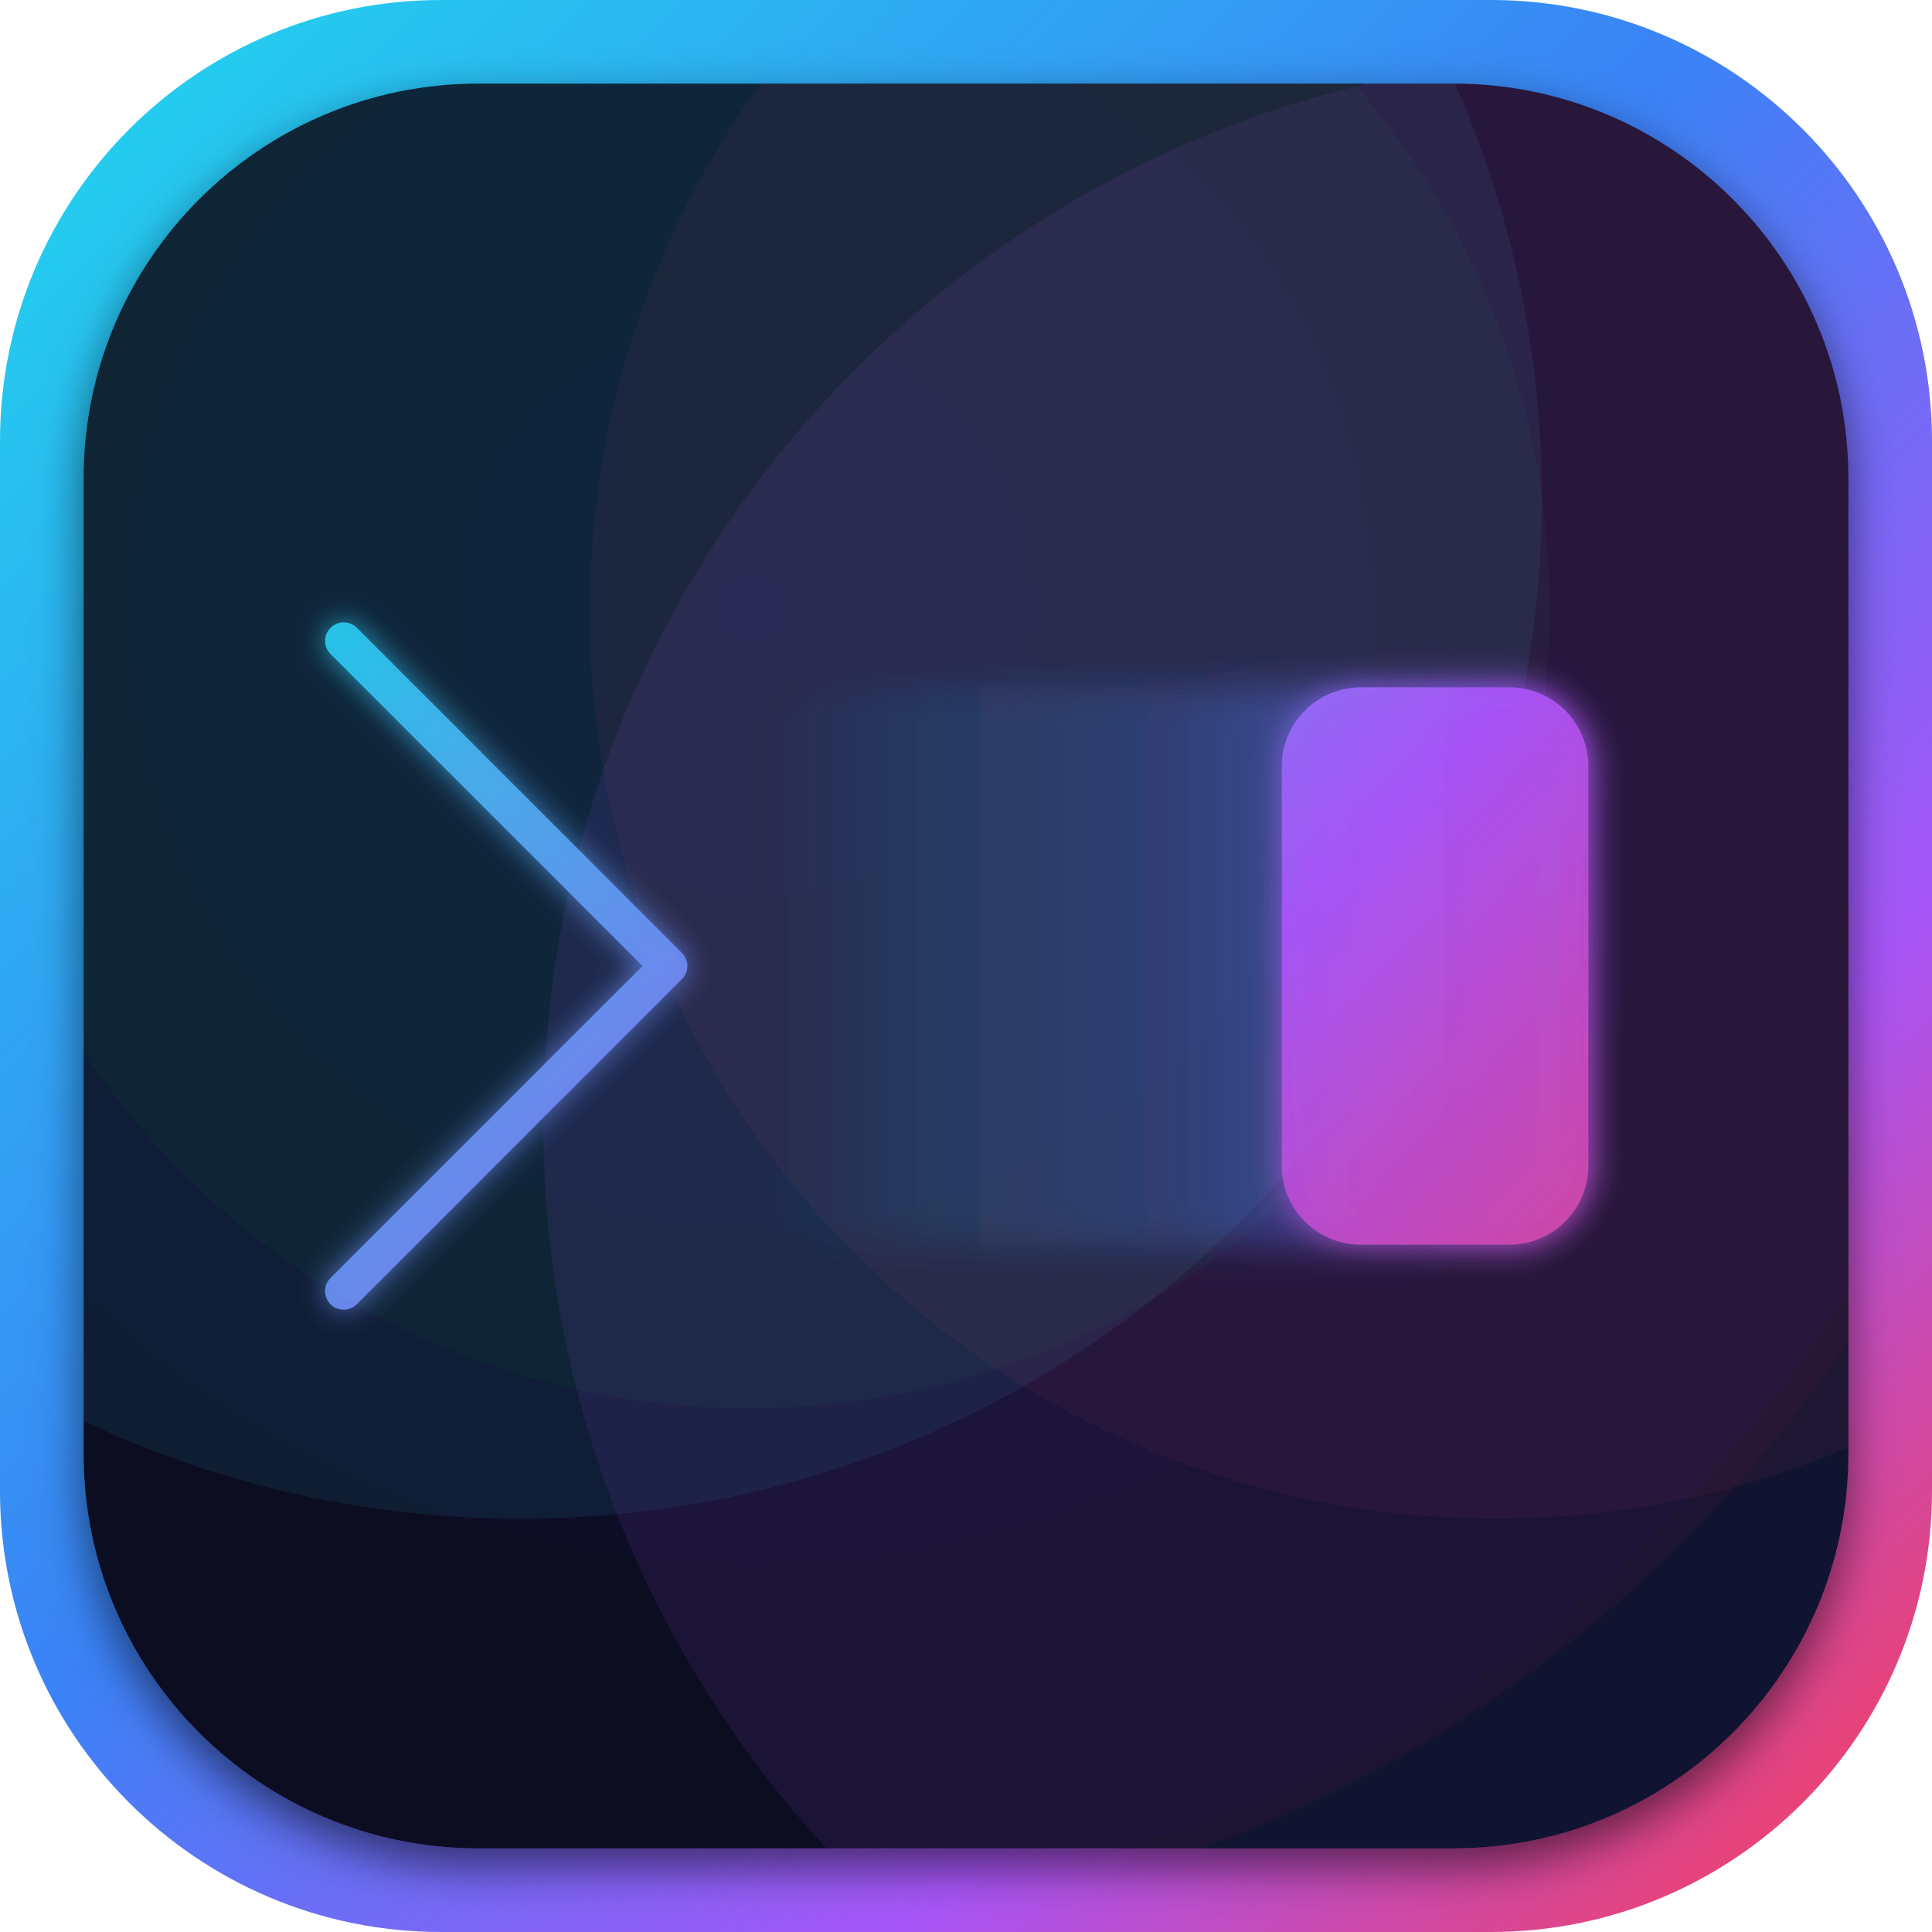
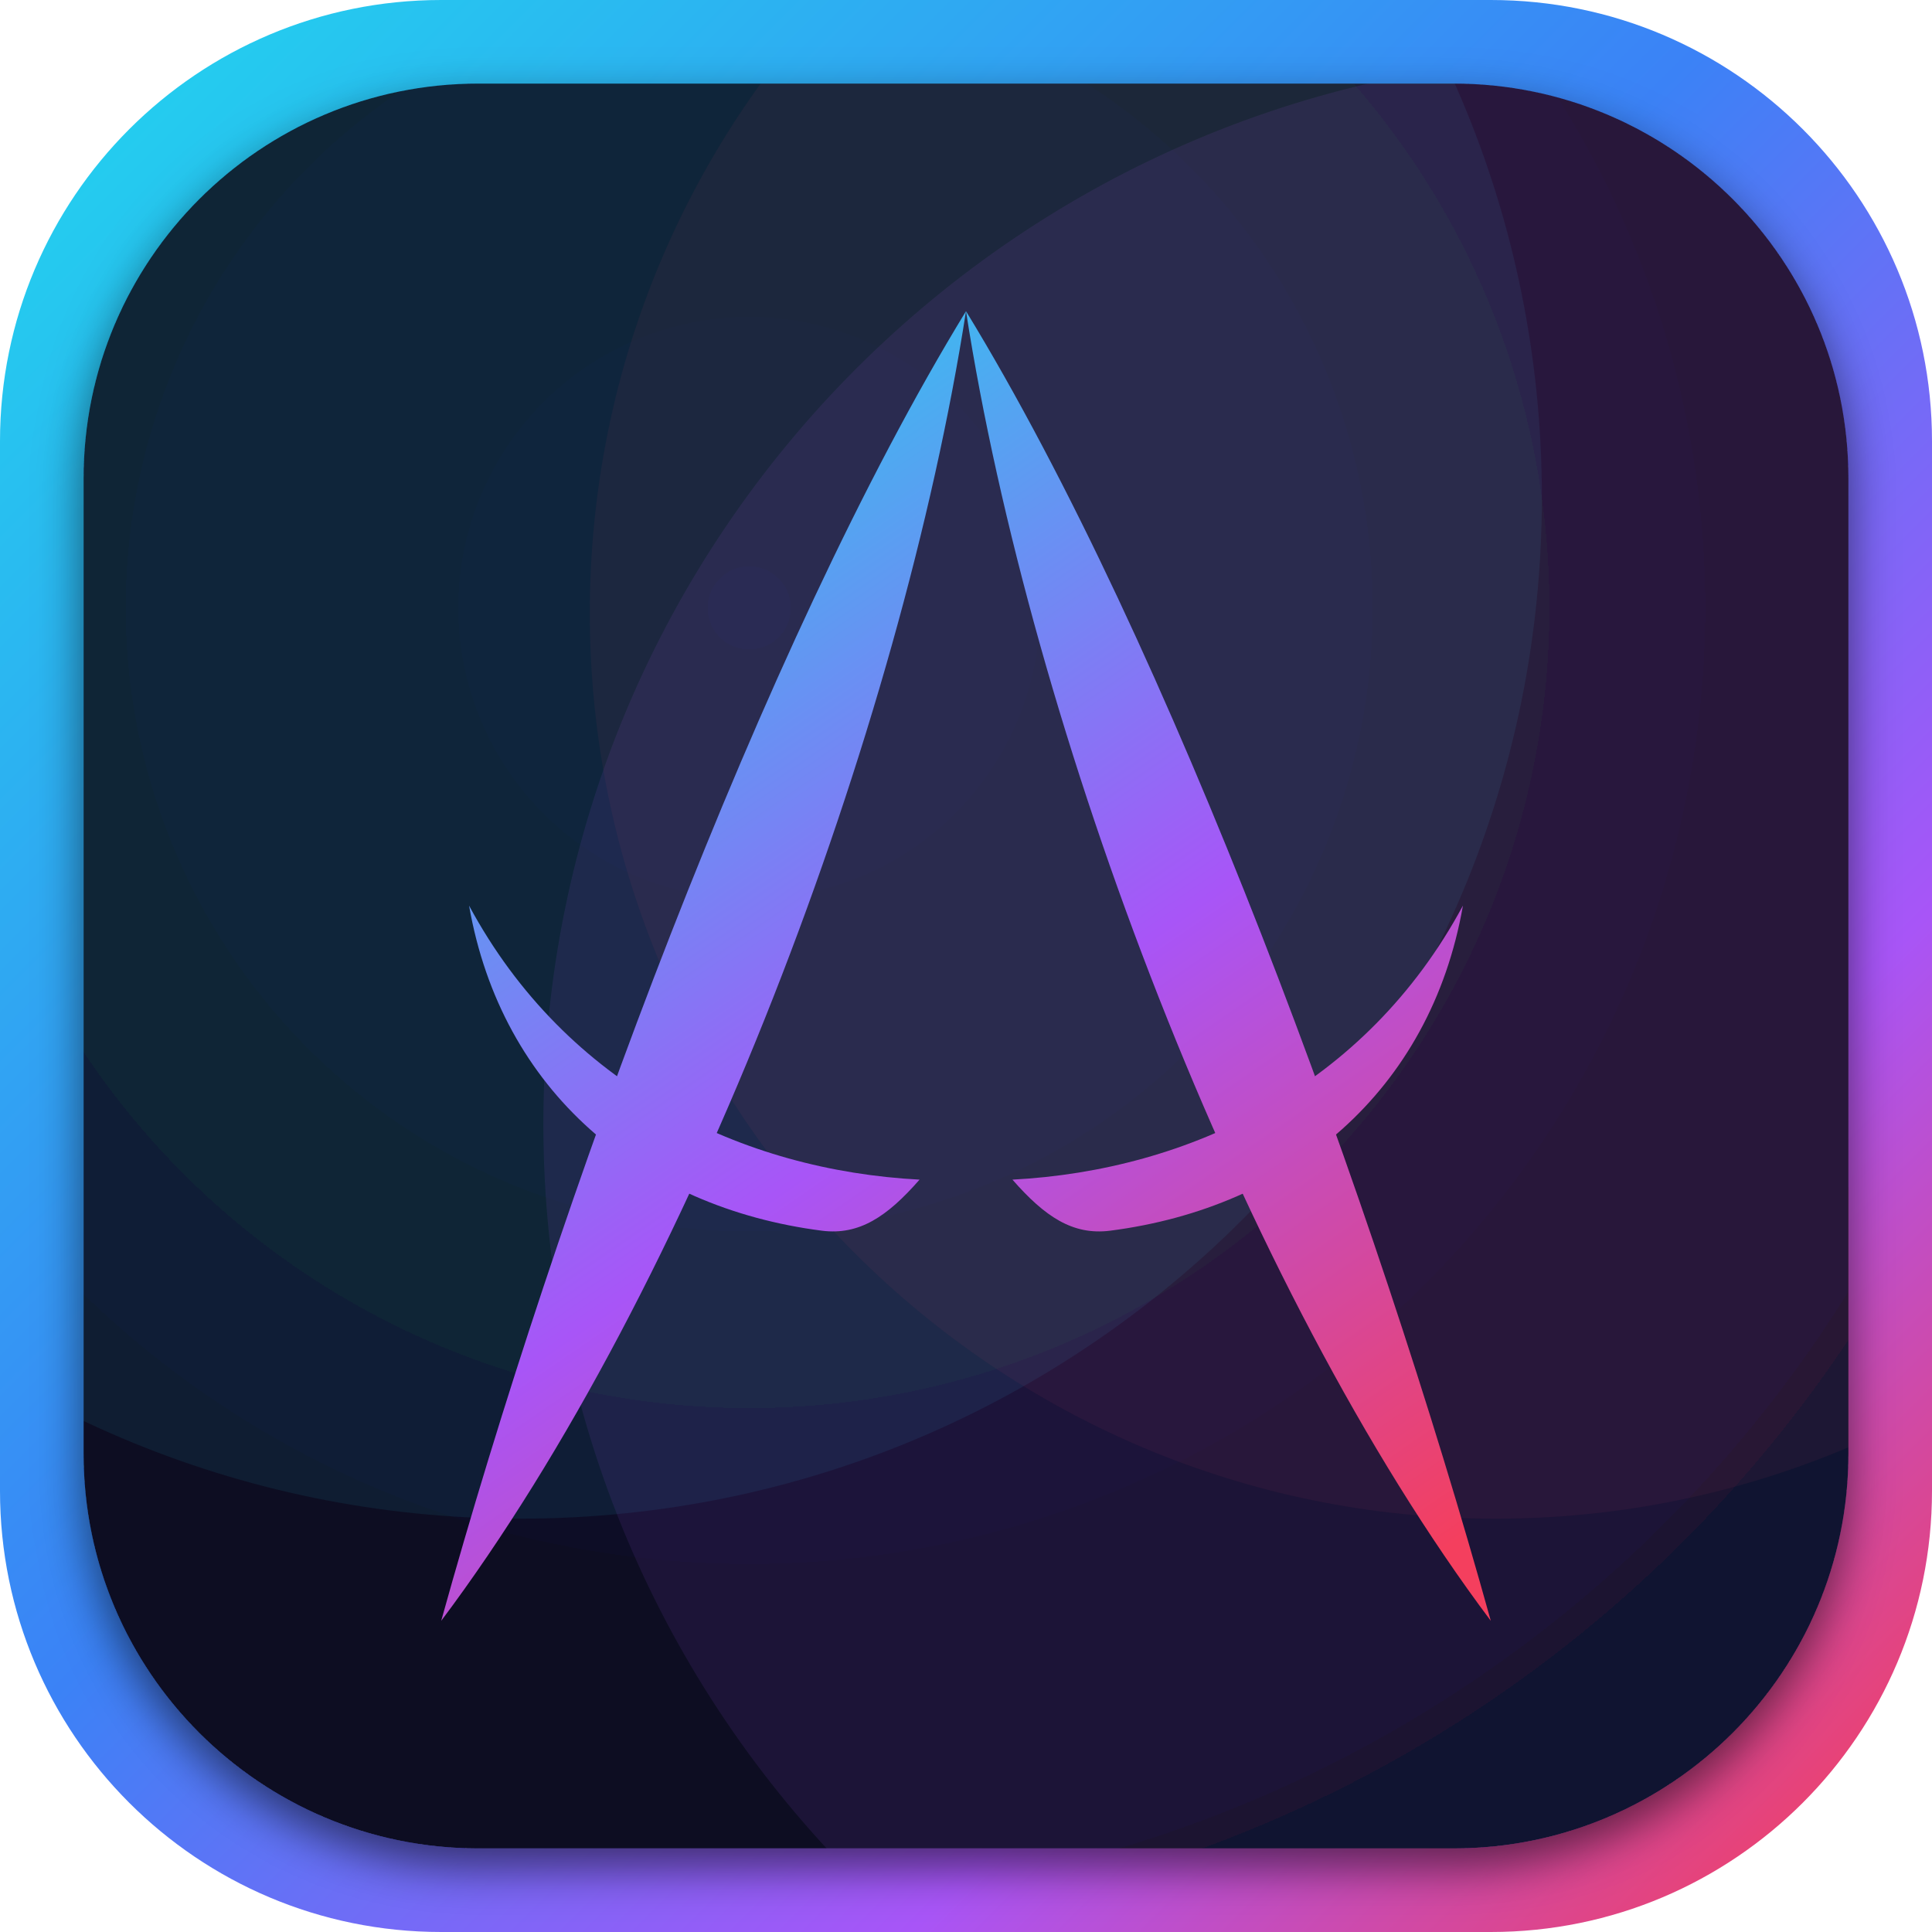
<svg xmlns="http://www.w3.org/2000/svg" width="1024" height="1024" viewBox="96 96 832 832" fill="none" role="img" aria-labelledby="title desc">
  <defs>
    <linearGradient id="gBorder" x1="120" y1="120" x2="904" y2="904" gradientUnits="userSpaceOnUse">
      <stop offset="0" stop-color="#22D3EE" />
      <stop offset="0.45" stop-color="#3B82F6" />
      <stop offset="0.75" stop-color="#A855F7" />
      <stop offset="1" stop-color="#F43F5E" />
    </linearGradient>
    <radialGradient id="gBgDark" cx="0" cy="0" r="1" gradientUnits="userSpaceOnUse" gradientTransform="translate(420 360) rotate(135) scale(760)">
      <stop offset="0" stop-color="#0B1730" />
      <stop offset="0.65" stop-color="#070F22" />
      <stop offset="1" stop-color="#050916" />
    </radialGradient>
-     <linearGradient id="gZones" x1="260" y1="300" x2="820" y2="820" gradientUnits="userSpaceOnUse">
+     <linearGradient id="gZones" x1="330" y1="250" x2="694" y2="780" gradientUnits="userSpaceOnUse">
      <stop offset="0" stop-color="#22D3EE" />
      <stop offset="0.55" stop-color="#A855F7" />
      <stop offset="1" stop-color="#F43F5E" />
    </linearGradient>
-     <filter id="fGlow" x="-20%" y="-20%" width="140%" height="140%">
-       <feGaussianBlur stdDeviation="6" result="blur" />
-       <feColorMatrix in="blur" type="matrix" values="1 0 0 0 0                 0 1 0 0 0                 0 0 1 0 0                 0 0 0 0.8 0" result="glow" />
-       <feMerge>
-         <feMergeNode in="glow" />
-         <feMergeNode in="SourceGraphic" />
-       </feMerge>
-     </filter>
    <filter id="fInnerShadow" x="-20%" y="-20%" width="140%" height="140%">
      <feOffset dx="0" dy="8" in="SourceAlpha" result="off" />
      <feGaussianBlur stdDeviation="10" in="off" result="blur" />
      <feComposite in="blur" in2="SourceAlpha" operator="out" result="cut" />
      <feColorMatrix in="cut" type="matrix" values="0 0 0 0 0                 0 0 0 0 0                 0 0 0 0 0                 0 0 0 0.55 0" result="shadow" />
      <feMerge>
        <feMergeNode in="shadow" />
        <feMergeNode in="SourceGraphic" />
      </feMerge>
-     </filter>
-     <linearGradient id="gTrail" x1="424" y1="0" x2="780" y2="0" gradientUnits="userSpaceOnUse">
-       <stop offset="0" stop-color="#22D3EE" stop-opacity="0" />
-       <stop offset="0.5" stop-color="#3B82F6" stop-opacity="0.14" />
-       <stop offset="1" stop-color="#A855F7" stop-opacity="0.5" />
-     </linearGradient>
-     <filter id="fTrail" x="-10%" y="-20%" width="120%" height="140%">
-       <feGaussianBlur stdDeviation="7" />
    </filter>
    <clipPath id="clip">
      <rect x="132" y="132" width="760" height="760" rx="170" />
    </clipPath>
  </defs>
  <rect x="96" y="96" width="832" height="832" rx="190" fill="url(#gBorder)" />
  <rect x="132" y="132" width="760" height="760" rx="170" fill="url(#gBgDark)" filter="url(#fInnerShadow)" />
  <g clip-path="url(#clip)">
    <circle cx="320" cy="310" r="440" fill="#22D3EE" opacity="0.08" />
    <circle cx="790" cy="580" r="460" fill="#A855F7" opacity="0.10" />
    <circle cx="740" cy="360" r="390" fill="#F43F5E" opacity="0.06" />
-     <g filter="url(#fGlow)">
-       <path d="M244 372 L384 512 L244 652" stroke="url(#gZones)" stroke-width="16" stroke-linecap="round" stroke-linejoin="round" opacity="0.92" />
-       <rect x="424" y="392" width="356" height="240" rx="36" fill="url(#gTrail)" filter="url(#fTrail)" />
-       <rect x="648" y="392" width="132" height="240" rx="34" fill="url(#gZones)" opacity="0.95" />
+     <g fill="url(#gZones)">
+       <path d="M512 230 C484 410 394 650 286 794 C336 614 424 374 512 230 Z" />
+       <path d="M512 230 C600 374 688 614 738 794 C630 650 540 410 512 230 Z" />
+       <path d="M298 486 C340 564 416 600 492 604                C478 620 466 628 450 626                C372 616 312 566 298 486 Z" />
+       <path d="M532 604 C608 600 684 564 726 486                C712 566 652 616 574 626                C558 628 546 620 532 604 Z" />
    </g>
  </g>
</svg>
